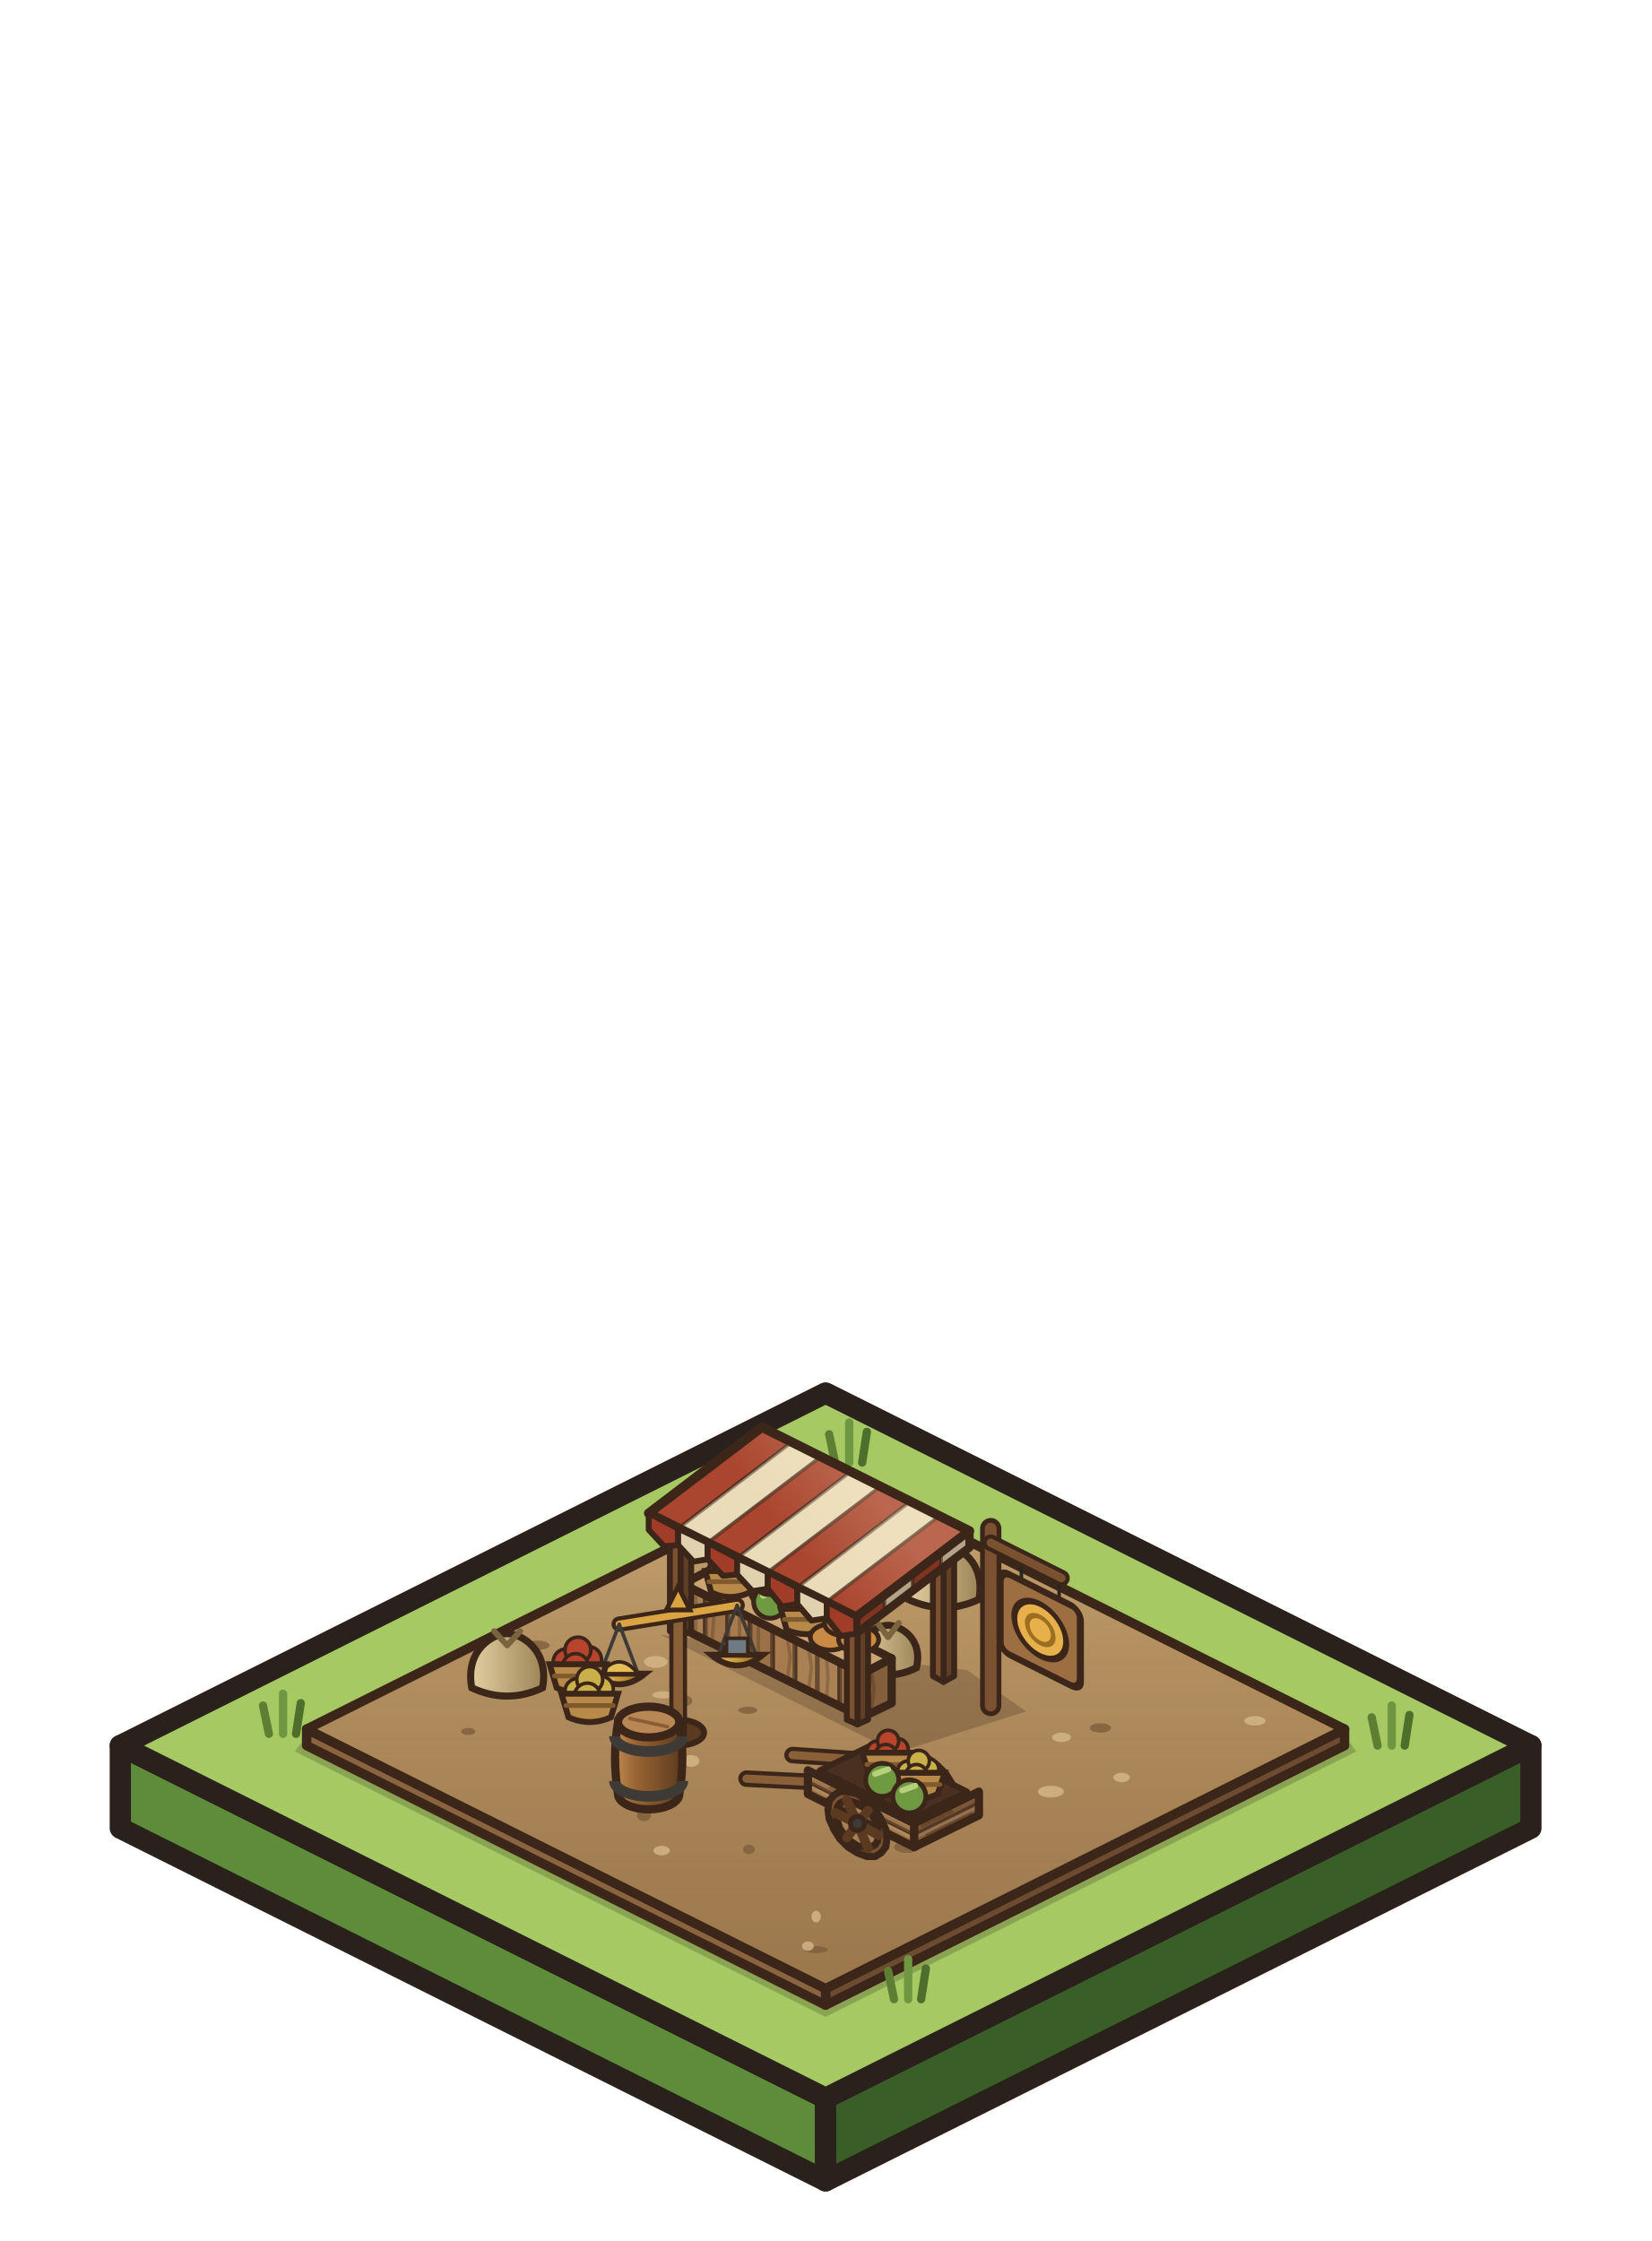
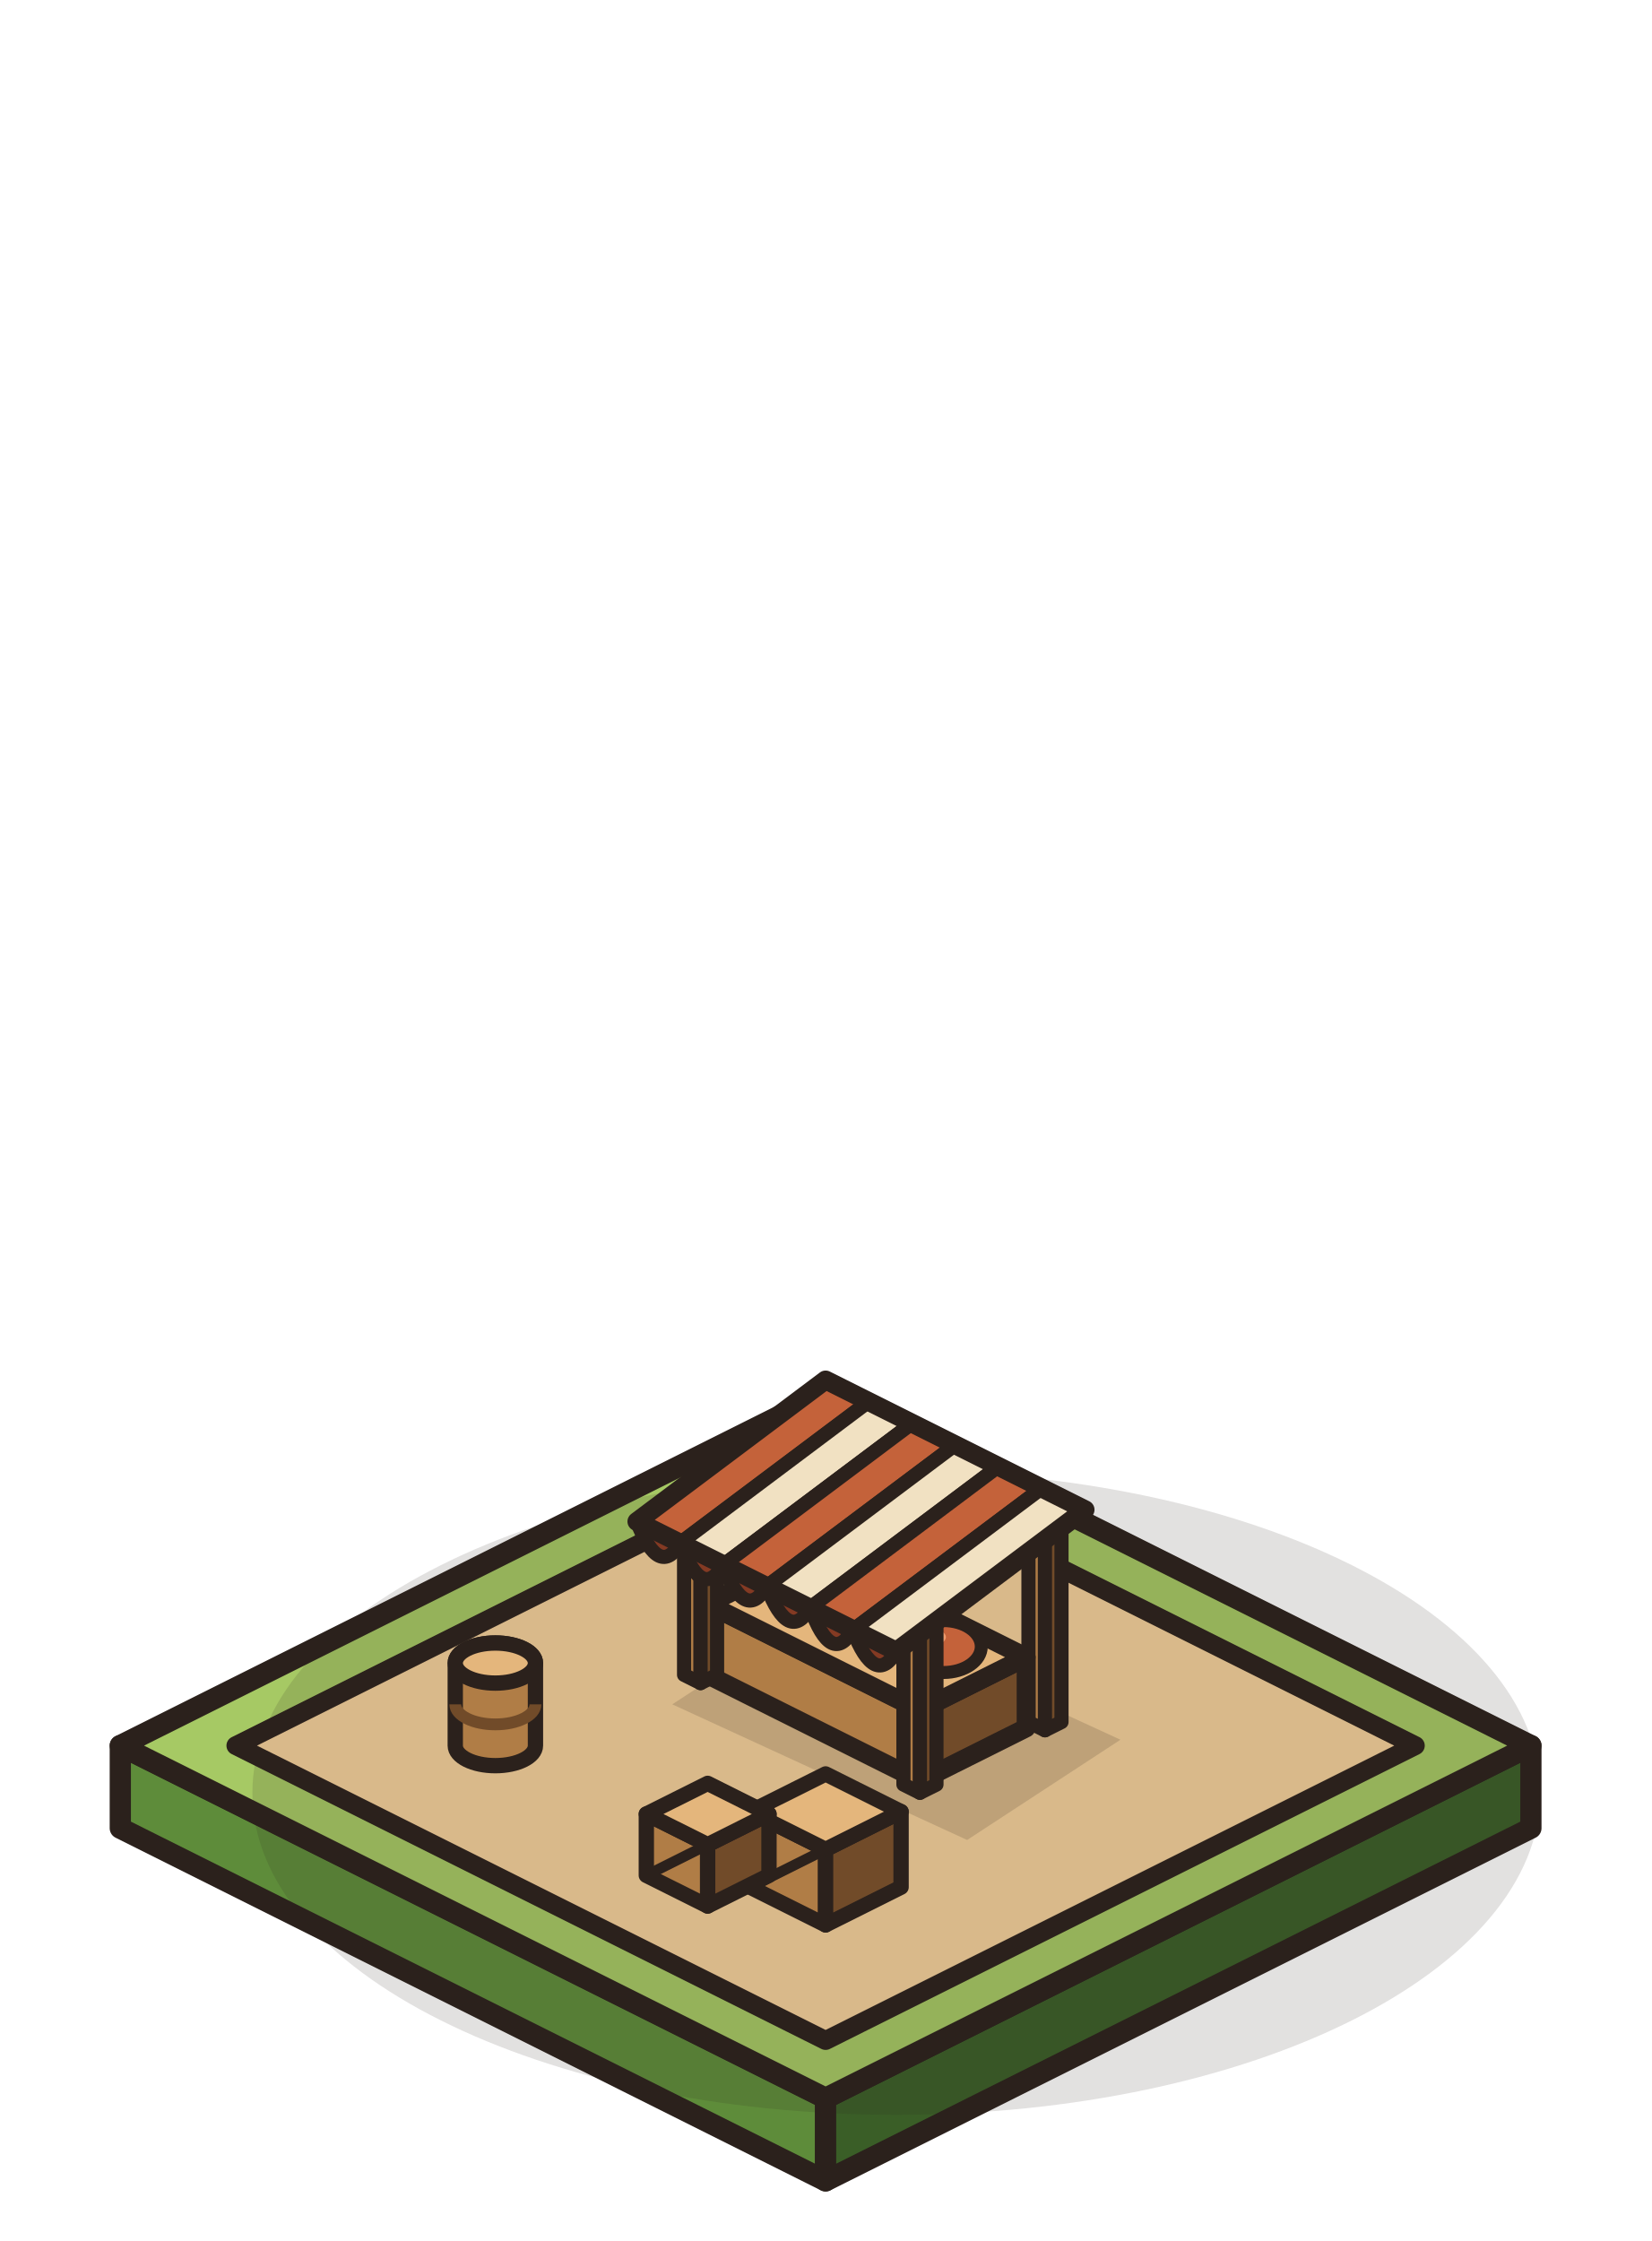
<svg xmlns="http://www.w3.org/2000/svg" viewBox="-70 -122 140 190" width="280" height="380">
  <path d="M-59.8 26L0 55.9L0 62.9L-59.8 33Z" fill="#5E8C3A" stroke="#2B211C" stroke-width="1.8" stroke-linejoin="round" />
  <path d="M59.8 26L0 55.9L0 62.9L59.8 33Z" fill="#3A5E27" stroke="#2B211C" stroke-width="1.8" stroke-linejoin="round" />
  <path d="M0 -3.9L59.8 26L0 55.9L-59.8 26Z" fill="#A6C964" stroke="#2B211C" stroke-width="1.8" stroke-linejoin="round" />
-   <defs>
-     <linearGradient id="mk1-0" gradientUnits="userSpaceOnUse" x1="0" y1="2.6" x2="0" y2="46.6">
-       <stop offset="0" stop-color="#C9A673" stop-opacity=".9" />
-       <stop offset="1" stop-color="#8E6A42" stop-opacity=".6" />
-     </linearGradient>
-     <linearGradient id="mk1-sk">
-       <stop offset="0" stop-color="#E3CFA2" />
-       <stop offset="1" stop-color="#9C8456" />
-     </linearGradient>
-     <linearGradient id="mk1-bl">
-       <stop offset="0" stop-color="#C08A4E" />
-       <stop offset=".3" stop-color="#9A6534" />
-       <stop offset="1" stop-color="#5C3A1E" />
-     </linearGradient>
-     <linearGradient id="mk1-1" gradientUnits="userSpaceOnUse" x1="3.4" y1="3.4" x2="-3.3" y2="8.5">
-       <stop offset="0" stop-color="#FFF1CF" stop-opacity=".2" />
-       <stop offset="1" stop-color="#FFF1CF" stop-opacity="0" />
-     </linearGradient>
-     <linearGradient id="mk1-br" x2="1" y2="0">
-       <stop offset="0" stop-color="#F3D27A" />
-       <stop offset=".5" stop-color="#C99A3A" />
-       <stop offset="1" stop-color="#8A6420" />
-     </linearGradient>
-   </defs>
-   <path d="M-45 26.5L0 49L45 26.5L44.5 25.8L-44.5 25.8Z" fill="#1E110A" opacity=".2" />
-   <path d="M0 48L44 26L44 24.6L0 46.6Z" fill="#6B4C30" />
-   <path d="M0 48L44 26L44 24.6L0 46.6Z" fill="none" stroke="#3B2619" stroke-width=".8" stroke-linejoin="round" />
-   <path d="M-44 26L0 48L0 46.6L-44 24.6Z" fill="#8A6440" />
-   <path d="M-44 26L0 48L0 46.6L-44 24.6Z" fill="none" stroke="#3B2619" stroke-width=".8" stroke-linejoin="round" />
-   <path d="M-44 24.6L0 46.6L44 24.6L0 2.6Z" fill="#B08B5C" />
-   <path d="M-44 24.6L0 46.6L44 24.6L0 2.6Z" fill="url(#mk1-0)" />
-   <ellipse cx="9.9" cy="13.8" rx=".5" ry=".3" fill="#7E5E3C" opacity=".8" />
-   <ellipse cx="13.7" cy="22.6" rx=".6" ry=".3" fill="#7E5E3C" opacity=".8" />
-   <ellipse cx="-.8" cy="43.3" rx="1" ry=".3" fill="#7E5E3C" opacity=".8" />
-   <ellipse cx="20" cy="25.3" rx=".8" ry=".4" fill="#D6B888" opacity=".8" />
-   <ellipse cx="-6.6" cy="23" rx=".8" ry=".3" fill="#7E5E3C" opacity=".8" />
-   <ellipse cx="14.8" cy="16.2" rx=".9" ry=".3" fill="#D6B888" opacity=".8" />
-   <ellipse cx="-13.8" cy="21.7" rx=".9" ry=".3" fill="#D6B888" opacity=".8" />
-   <ellipse cx="6.9" cy="34.6" rx="1.1" ry=".5" fill="#7E5E3C" opacity=".8" />
-   <ellipse cx="6" cy="17.6" rx="1.1" ry=".5" fill="#D6B888" opacity=".8" />
-   <ellipse cx="-14.4" cy="18.9" rx="1" ry=".5" fill="#D6B888" opacity=".8" />
-   <ellipse cx="-13.9" cy="34.9" rx=".7" ry=".4" fill="#D6B888" opacity=".8" />
-   <ellipse cx="-11.4" cy="27.3" rx=".7" ry=".5" fill="#D6B888" opacity=".8" />
-   <ellipse cx="23.3" cy="24.5" rx=".9" ry=".4" fill="#7E5E3C" opacity=".8" />
-   <ellipse cx="-24.5" cy="17.5" rx="1.1" ry=".4" fill="#7E5E3C" opacity=".8" />
-   <ellipse cx="-6.5" cy="34.8" rx=".5" ry=".4" fill="#7E5E3C" opacity=".8" />
-   <ellipse cx="-.8" cy="40.5" rx=".4" ry=".5" fill="#D6B888" opacity=".8" />
-   <ellipse cx="-12.1" cy="22.2" rx=".8" ry=".5" fill="#7E5E3C" opacity=".8" />
-   <ellipse cx="19.1" cy="29.9" rx="1.1" ry=".5" fill="#D6B888" opacity=".8" />
-   <ellipse cx="-30.3" cy="24.8" rx=".6" ry=".3" fill="#7E5E3C" opacity=".8" />
-   <ellipse cx="-1.5" cy="43" rx=".5" ry=".4" fill="#D6B888" opacity=".8" />
-   <ellipse cx="-13" cy="24.6" rx=".4" ry=".4" fill="#7E5E3C" opacity=".8" />
-   <ellipse cx="-15.4" cy="31.9" rx=".6" ry=".5" fill="#7E5E3C" opacity=".8" />
-   <ellipse cx="25.1" cy="28.7" rx=".7" ry=".4" fill="#D6B888" opacity=".8" />
-   <ellipse cx="36.4" cy="23.9" rx=".9" ry=".4" fill="#D6B888" opacity=".8" />
-   <ellipse cx="15" cy="16.1" rx=".5" ry=".3" fill="#7E5E3C" opacity=".8" />
-   <ellipse cx="14.5" cy="17.2" rx=".7" ry=".5" fill="#7E5E3C" opacity=".8" />
-   <g fill="none" stroke-linejoin="round">
-     <path d="M-44 24.6L0 46.6L44 24.6L0 2.6Z" stroke="#3B2619" stroke-width=".8" />
-     <path d="M-47.2 25L-47.7 22.6" stroke="#5E7F33" stroke-width=".7" stroke-linecap="round" />
-     <path d="M-46 25L-46 21.6" stroke="#6F9640" stroke-width=".7" stroke-linecap="round" />
-     <path d="M-44.9 25L-44.5 22.4" stroke="#4E6E2B" stroke-width=".7" stroke-linecap="round" />
-     <path d="M.8 2L.3 -.4" stroke="#5E7F33" stroke-width=".7" stroke-linecap="round" />
-     <path d="M2 2L2 -1.4" stroke="#6F9640" stroke-width=".7" stroke-linecap="round" />
-     <path d="M3.1 2L3.5 -.6" stroke="#4E6E2B" stroke-width=".7" stroke-linecap="round" />
-   </g>
-   <g stroke="#3B2619" stroke-width=".4" stroke-opacity=".6" stroke-linejoin="round">
-     <path d="M1 11.9L2.8 11L2.8 7.4L1 8.3Z" fill="#875F37" />
-     <path d="M2.8 11L4.6 10.1L4.6 6.5L2.8 7.4Z" fill="#8C6239" />
-   </g>
-   <g fill="none" stroke-width=".3" stroke-linecap="round">
-     <path d="M2 11.1L2.1 9.4L2 8.2" stroke="#714F2E" />
-     <path d="M3.9 10.1L3.8 8.5L3.9 7.2" stroke="#75512F" />
-   </g>
-   <g stroke="#3B2619" stroke-linejoin="round">
-     <path d="M1.3 11.4L2 11.1L4.5 6.9L3.8 7.3Z" fill="#5A3921" stroke-width=".5" />
-     <path d="M1 11.9L4.6 10.1L4.6 6.5L1 8.3Z" fill="none" stroke-width=".7" />
-     <path d="M-2.6 10.1L-.8 11L-.8 7.4L-2.6 6.5Z" fill="#AB7A47" stroke-width=".4" stroke-opacity=".6" />
-     <path d="M-.8 11L1 11.9L1 8.3L-.8 7.4Z" fill="#B8844D" stroke-width=".4" stroke-opacity=".6" />
-   </g>
-   <g fill="none" stroke-width=".3" stroke-linecap="round">
-     <path d="M-1.7 10.2L-1.7 8.6L-1.7 7.3" stroke="#8D643A" />
-     <path d="M-.1 11L0 9.4L-.1 8.1" stroke="#976B3F" />
-   </g>
-   <g stroke="#3B2619" stroke-linejoin="round">
-     <path d="M-2.3 9.9L-1.6 10.2L.9 8.6L.2 8.3Z" fill="#754F31" stroke-width=".5" />
-     <path d="M-2.6 10.1L1 11.9L1 8.3L-2.6 6.5Z" fill="none" stroke-width=".7" />
-   </g>
-   <path d="M-2.6 6.5L1 8.3L4.6 6.5L1 4.7Z" fill="#CFA570" />
-   <g stroke="#3B2619" stroke-linejoin="round">
-     <path d="M-2.6 6.5L1 8.3L4.6 6.5L1 4.7Z" fill="none" stroke-width=".7" />
-     <path d="M4.8 13.2L6.4 12.4L6.4 9.2L4.8 10Z" fill="#91663B" stroke-width=".4" stroke-opacity=".6" />
-     <path d="M6.4 12.4L8 11.6L8 8.4L6.4 9.2Z" fill="#875F37" stroke-width=".4" stroke-opacity=".6" />
-   </g>
-   <g fill="none" stroke-width=".3" stroke-linecap="round">
-     <path d="M5.7 12.4L5.8 10.9L5.7 9.8" stroke="#795431" />
-     <path d="M7.3 11.7L7.4 10.1L7.3 9.1" stroke="#714F2E" />
-   </g>
-   <g stroke="#3B2619" stroke-linejoin="round">
-     <path d="M5.1 12.8L5.8 12.4L8 8.7L7.3 9.1Z" fill="#5A3921" stroke-width=".5" />
-     <path d="M4.8 13.2L8 11.6L8 8.4L4.8 10Z" fill="none" stroke-width=".7" />
-     <path d="M1.6 11.6L3.2 12.4L3.2 9.2L1.6 8.4Z" fill="#B27F4A" stroke-width=".4" stroke-opacity=".6" />
-     <path d="M3.2 12.4L4.8 13.2L4.8 10L3.2 9.2Z" fill="#BB8954" stroke-width=".4" stroke-opacity=".6" />
-   </g>
-   <g fill="none" stroke-width=".3" stroke-linecap="round">
-     <path d="M2.2 11.6L2.2 10.1L2.2 9" stroke="#93673C" />
-     <path d="M4.1 12.5L4.2 11.2L4.1 10" stroke="#9A6F44" />
-   </g>
-   <g stroke="#3B2619" stroke-linejoin="round">
-     <path d="M1.9 11.4L2.6 11.8L4.8 10.3L4.1 10Z" fill="#754F31" stroke-width=".5" />
-     <path d="M1.6 11.6L4.8 13.2L4.8 10L1.6 8.4Z" fill="none" stroke-width=".7" />
-   </g>
-   <path d="M1.6 8.4L4.8 10L8 8.4L4.8 6.8Z" fill="#CFA570" />
-   <path d="M1.6 8.4L4.8 10L8 8.4L4.8 6.8Z" fill="none" stroke="#3B2619" stroke-width=".7" stroke-linejoin="round" />
-   <path d="M7 13.6C6.4 10.4 8.8 9 10 9C11.2 9 13.6 10.4 13 13.6Q10 15 7 13.6Z" fill="url(#mk1-sk)" stroke="#3B2619" stroke-width=".6" />
-   <path d="M8.9 8.8L10 10L11.1 8.8" fill="none" stroke="#7A6440" stroke-width=".5" stroke-linecap="round" stroke-linejoin="round" />
-   <path d="M-14 16.6L6 26.6L17 23.1L12 19.6Z" fill="#1E110A" opacity=".2" />
-   <path d="M-5 13.1L-4.1 12.6L-4.1 -.2L-5 .3Z" fill="#603F27" />
-   <path d="M-5 13.1L-4.1 12.6L-4.1 -.2L-5 .3Z" fill="none" stroke="#3B2619" stroke-width=".5" stroke-linejoin="round" />
-   <path d="M-5.9 12.6L-5 13.1L-5 .3L-5.9 -.2Z" fill="#7A5232" />
-   <g stroke="#3B2619" stroke-width=".5" stroke-linejoin="round">
-     <path d="M-5.9 12.6L-5 13.1L-5 .3L-5.9 -.2Z" fill="none" />
-     <path d="M-5.9 -.2L-5 .3L-4.1 -.2L-5 -.7Z" fill="#957253" />
-   </g>
-   <path d="M10 20.6L10.9 20.1L10.9 7.3L10 7.8Z" fill="#603F27" />
-   <path d="M10 20.6L10.9 20.1L10.9 7.3L10 7.8Z" fill="none" stroke="#3B2619" stroke-width=".5" stroke-linejoin="round" />
-   <path d="M9.1 20.1L10 20.6L10 7.8L9.1 7.3Z" fill="#7A5232" />
-   <g stroke="#3B2619" stroke-width=".5" stroke-linejoin="round">
-     <path d="M9.1 20.1L10 20.6L10 7.8L9.1 7.3Z" fill="none" />
-     <path d="M9.1 7.3L10 7.8L10.9 7.3L10 6.8Z" fill="#957253" />
-   </g>
-   <path d="M-6.3 8.7Q-6.8 11.6 -6.3 14.5A2.5 1.2 0 0 0 -1.3 14.5Q-.8 11.6 -1.3 8.7Z" fill="url(#mk1-bl)" stroke="#3B2619" stroke-width=".7" />
-   <g fill="none" stroke="#3E3A36" stroke-width=".9">
-     <path d="M-6.5 13.5A2.7 1.2 0 0 0 -1.1 13.5" />
-     <path d="M-6.5 9.9A2.7 1.2 0 0 0 -1.1 9.9" />
-   </g>
-   <ellipse cx="-3.8" cy="8.7" rx="2.5" ry="1.2" fill="#B98754" stroke="#3B2619" stroke-width=".7" />
-   <path d="M-5.3 8.4L-2.3 9.1" fill="none" stroke="#8A5E34" stroke-width=".3" stroke-linecap="round" stroke-linejoin="round" />
-   <path d="M2.9 19.4C2.3 16.9 4.3 15.8 5.3 15.8C6.3 15.8 8.3 16.9 7.7 19.4Q5.3 20.6 2.9 19.4Z" fill="url(#mk1-sk)" stroke="#3B2619" stroke-width=".6" />
-   <path d="M4.4 15.6L5.3 16.8L6.2 15.6" fill="none" stroke="#7A6440" stroke-width=".5" stroke-linecap="round" stroke-linejoin="round" />
-   <path d="M3.1 23.6L5.6 22.4L5.6 18.6L3.1 19.9Z" fill="#835F3B" stroke="#3B2619" stroke-width=".4" stroke-opacity=".6" stroke-linejoin="round" />
-   <path d="M3.9 22.9L4.1 21.1L3.9 19.8" fill="none" stroke="#6E4F31" stroke-width=".3" stroke-linecap="round" />
-   <g stroke="#3B2619" stroke-linejoin="round">
-     <path d="M3.1 23.6L5.6 22.4L5.6 18.6L3.1 19.9Z" fill="none" stroke-width=".7" />
-     <path d="M-12.1 16.1L-10.2 17L-10.2 13.2L-12.1 12.3ZM-2.6 20.8L-.7 21.8L-.7 17.9L-2.6 17ZM-.7 21.8L1.2 22.7L1.2 18.9L-.7 17.9Z" fill="#AA8154" stroke-width=".4" stroke-opacity=".6" />
-     <path d="M-10.2 17L-8.3 17.9L-8.3 14.2L-10.2 13.2ZM1.2 22.7L3.1 23.6L3.1 19.9L1.2 18.9Z" fill="#A0764A" stroke-width=".4" stroke-opacity=".6" />
-     <path d="M-8.3 17.9L-6.4 18.9L-6.4 15.1L-8.3 14.2ZM-4.5 19.9L-2.6 20.8L-2.6 17L-4.5 16.1Z" fill="#A67B4D" stroke-width=".4" stroke-opacity=".6" />
-     <path d="M-6.4 18.9L-4.5 19.9L-4.5 16.1L-6.4 15.1Z" fill="#9B7247" stroke-width=".4" stroke-opacity=".6" />
-   </g>
-   <g fill="none" stroke-width=".3" stroke-linecap="round">
-     <path d="M-11 16.2L-11 14.5L-11 13.2M-1.4 21L-1.2 19.4L-1.4 18M.1 21.8L.2 20.1L.1 18.8" stroke="#8D6944" />
-     <path d="M-9.6 16.9L-9.5 15.3L-9.6 13.9M1.8 22.6L1.9 21L1.8 19.6" stroke="#85603C" />
-     <path d="M-7.3 18.1L-7.3 16.4L-7.3 15.1M-3.2 20.1L-3 18.5L-3.2 17.1" stroke="#89643F" />
-     <path d="M-5.7 18.9L-5.7 17.1L-5.7 15.8" stroke="#815D3A" />
-   </g>
-   <path d="M-12.1 16.1L3.1 23.6L3.1 19.9L-12.1 12.3Z" fill="none" stroke="#3B2619" stroke-width=".7" stroke-linejoin="round" />
-   <path d="M-12.1 12.3L3.1 19.9L5.6 18.6L-9.6 11Z" fill="#CBA575" />
-   <path d="M-12.1 12.3L3.1 19.9L5.6 18.6L-9.6 11Z" fill="none" stroke="#3B2619" stroke-width=".7" stroke-linejoin="round" />
-   <g fill="#B8442C" stroke="#3B2619" stroke-width=".3">
-     <circle cx="-9" cy="11" r=".9" />
-     <circle cx="-7.2" cy="10.9" r=".9" />
-     <circle cx="-8.1" cy="10.1" r=".9" />
-     <circle cx="-8.2" cy="11.4" r=".9" />
-   </g>
-   <path d="M-10.2 11.2L-5.9 11.2L-6.4 13Q-8.1 13.8 -9.7 13Z" fill="#B88A4A" stroke="#3B2619" stroke-width=".5" />
-   <path d="M-9.9 12.1L-6.2 12.1" fill="none" stroke="#7E5A2C" stroke-width=".4" stroke-linecap="round" stroke-linejoin="round" />
-   <circle cx="-5" cy="12.8" r="1.4" fill="#6F9A42" stroke="#3B2619" stroke-width=".4" />
-   <path d="M-5.7 12.3L-4.5 11.9" fill="none" stroke="#B5D27A" stroke-width=".5" stroke-linecap="round" stroke-linejoin="round" />
-   <circle cx="-4.7" cy="13.8" r="1.4" fill="#6F9A42" stroke="#3B2619" stroke-width=".4" />
-   <path d="M-5.3 13.3L-4.2 12.9" fill="none" stroke="#B5D27A" stroke-width=".5" stroke-linecap="round" stroke-linejoin="round" />
-   <circle cx="-4.8" cy="11.9" r="1.3" fill="#6F9A42" stroke="#3B2619" stroke-width=".4" />
-   <path d="M-5.4 11.4L-4.4 11.1" fill="none" stroke="#B5D27A" stroke-width=".5" stroke-linecap="round" stroke-linejoin="round" />
-   <g fill="#C9B048" stroke="#3B2619" stroke-width=".3">
-     <circle cx="-2.5" cy="14.3" r=".9" />
-     <circle cx="-.8" cy="14.1" r=".9" />
-     <circle cx="-1.6" cy="13.3" r=".9" />
-     <circle cx="-1.8" cy="14.6" r=".9" />
-   </g>
-   <path d="M-3.8 14.4L.5 14.4L0 16.2Q-1.6 16.9 -3.3 16.2Z" fill="#B88A4A" stroke="#3B2619" stroke-width=".5" />
-   <path d="M-3.5 15.3L.2 15.3" fill="none" stroke="#7E5A2C" stroke-width=".4" stroke-linecap="round" stroke-linejoin="round" />
-   <g fill="#C98A44" stroke="#3B2619" stroke-width=".4">
-     <ellipse cx=".4" cy="16.8" rx="1.7" ry="1.1" />
-     <ellipse cx="2.8" cy="17" rx="1.7" ry="1.1" />
-     <ellipse cx="1.6" cy="15.6" rx="1.7" ry="1.1" />
-   </g>
-   <path d="M-12.3 16.7L-11.4 16.3L-11.4 6.3L-12.3 6.7Z" fill="#603F27" />
-   <path d="M-12.3 16.7L-11.4 16.3L-11.4 6.3L-12.3 6.7Z" fill="none" stroke="#3B2619" stroke-width=".5" stroke-linejoin="round" />
-   <path d="M-13.2 16.3L-12.3 16.7L-12.3 6.7L-13.2 6.3Z" fill="#7A5232" />
-   <g stroke="#3B2619" stroke-width=".5" stroke-linejoin="round">
-     <path d="M-13.2 16.3L-12.3 16.7L-12.3 6.7L-13.2 6.3Z" fill="none" />
-     <path d="M-13.2 6.3L-12.3 6.7L-11.4 6.3L-12.3 5.8Z" fill="#957253" />
-   </g>
-   <path d="M2.7 24.2L3.6 23.8L3.6 13.8L2.7 14.2Z" fill="#603F27" />
-   <path d="M2.7 24.2L3.6 23.8L3.6 13.8L2.7 14.2Z" fill="none" stroke="#3B2619" stroke-width=".5" stroke-linejoin="round" />
-   <path d="M1.8 23.8L2.7 24.2L2.7 14.2L1.8 13.8Z" fill="#7A5232" />
-   <g stroke="#3B2619" stroke-linejoin="round">
-     <path d="M1.8 23.8L2.7 24.2L2.7 14.2L1.8 13.8Z" fill="none" stroke-width=".5" />
-     <path d="M1.8 13.8L2.7 14.2L3.6 13.8L2.7 13.3Z" fill="#957253" stroke-width=".5" />
-     <path d="M-15 6.3L-12.5 7.6L-2.9 .3L-5.4 -1Z" fill="#AA452F" stroke-width=".3" stroke-opacity=".5" />
-     <path d="M-12.5 7.6L-10 8.8L-.4 1.5L-2.9 .3Z" fill="#EBDCB9" stroke-width=".3" stroke-opacity=".5" />
-     <path d="M-10 8.8L-7.5 10.1L2.1 2.8L-.4 1.5Z" fill="#AA452F" stroke-width=".3" stroke-opacity=".5" />
-     <path d="M-7.5 10.1L-4.9 11.3L4.7 4L2.1 2.8Z" fill="#EBDCB9" stroke-width=".3" stroke-opacity=".5" />
-     <path d="M-4.9 11.3L-2.4 12.6L7.2 5.3L4.7 4Z" fill="#AA452F" stroke-width=".3" stroke-opacity=".5" />
-     <path d="M-2.4 12.6L.1 13.8L9.7 6.5L7.2 5.3Z" fill="#EBDCB9" stroke-width=".3" stroke-opacity=".5" />
-     <path d="M.1 13.8L2.6 15.1L12.2 7.8L9.7 6.5Z" fill="#AA452F" stroke-width=".3" stroke-opacity=".5" />
-   </g>
-   <path d="M-15 6.3L2.6 15.1L12.2 7.8L-5.4 -1Z" fill="url(#mk1-1)" />
-   <g stroke="#3B2619" stroke-linejoin="round">
-     <path d="M-15 6.3L2.6 15.1L12.2 7.8L-5.4 -1Z" fill="none" stroke-width=".8" />
-     <path d="M2.6 16.5L5 14.7L5 13.3L2.6 15.1Z" fill="#823220" stroke-width=".3" stroke-opacity=".6" />
-     <path d="M5 14.7L7.4 12.8L7.4 11.4L5 13.3Z" fill="#B3A388" stroke-width=".3" stroke-opacity=".6" />
-     <path d="M7.4 12.8L9.8 11L9.8 9.6L7.4 11.4Z" fill="#823220" stroke-width=".3" stroke-opacity=".6" />
-     <path d="M9.8 11L12.2 9.2L12.2 7.8L9.8 9.6Z" fill="#B3A388" stroke-width=".3" stroke-opacity=".6" />
-     <path d="M2.6 16.5L12.2 9.2L12.2 7.8L2.6 15.1Z" fill="none" stroke-width=".7" />
-     <path d="M-15 6.3L-12.5 7.6L-12.5 9L-13.7 9.1L-15 7.7Z" fill="#A03C27" stroke-width=".5" />
-     <path d="M-12.5 7.6L-10 8.8L-10 10.2L-11.2 10.4L-12.5 9Z" fill="#E0D1AF" stroke-width=".5" />
-     <path d="M-10 8.8L-7.5 10.1L-7.5 11.5L-8.7 11.6L-10 10.2Z" fill="#A03C27" stroke-width=".5" />
-     <path d="M-7.5 10.1L-4.9 11.3L-4.9 12.7L-6.2 12.9L-7.5 11.5Z" fill="#E0D1AF" stroke-width=".5" />
-     <path d="M-4.9 11.3L-2.4 12.6L-2.4 14L-3.7 14.2L-4.9 12.7Z" fill="#A03C27" stroke-width=".5" />
-     <path d="M-2.4 12.6L.1 13.8L.1 15.2L-1.2 15.4L-2.4 14Z" fill="#E0D1AF" stroke-width=".5" />
-     <path d="M.1 13.8L2.6 15.1L2.6 16.5L1.3 16.7L.1 15.2Z" fill="#A03C27" stroke-width=".5" />
-     <path d="M14 22.6L14 7.6" fill="none" stroke-width="1.8" stroke-linecap="round" />
-   </g>
-   <g fill="none" stroke-linecap="round" stroke-linejoin="round">
-     <path d="M14 22.6L14 7.6" stroke="#7A5232" stroke-width="1" />
-     <path d="M14 8.8L20 11.8" stroke="#3B2619" stroke-width="1.4" />
-     <path d="M14 8.8L20 11.8" stroke="#7A5232" stroke-width=".7" />
-     <path d="M16.6 10.9L16.6 12.8" stroke="#2A2522" stroke-width=".3" />
-     <path d="M19.8 12.5L19.8 14.4" stroke="#2A2522" stroke-width=".3" />
-   </g>
-   <g transform="translate(18.2 16.2) skewY(26.6)">
-     <rect x="-3.4" y="-3.4" width="6.8" height="6.8" rx=".8" fill="#9C6E42" stroke="#3B2619" stroke-width=".6" />
-     <circle r="2.2" fill="#E8B04A" stroke="#3B2619" stroke-width=".5" />
-     <circle r="1.1" fill="none" stroke="#9C6E20" stroke-width=".4" />
-   </g>
-   <ellipse cx="-12.5" cy="24.9" rx="2.2" ry="1.1" fill="#5B3A22" stroke="#3B2619" stroke-width=".5" />
-   <g fill="none" stroke-linecap="round" stroke-linejoin="round">
-     <path d="M-12.5 24.9L-12.5 14.8" stroke="#3B2619" stroke-width="1.5" />
-     <path d="M-12.5 24.9L-12.5 14.8" stroke="#8A6038" stroke-width=".8" />
-     <path d="M-17.5 15.7L-7.5 14.1" stroke="#3B2619" stroke-width="1.3" />
-     <path d="M-17.5 15.7L-7.5 14.1" stroke="#D9A441" stroke-width=".6" />
-   </g>
-   <path d="M-13.5 14.5L-12.5 12.5L-11.5 14.5Z" fill="#D9A441" stroke="#3B2619" stroke-width=".4" />
-   <path d="M-17.5 15.7L-19.1 19.9L-15.9 19.9L-17.5 15.7" fill="none" stroke="#3E3A36" stroke-width=".3" stroke-linecap="round" stroke-linejoin="round" />
-   <path d="M-19.7 19.9Q-17.5 21.7 -15.3 19.9Z" fill="url(#mk1-br)" stroke="#3B2619" stroke-width=".5" />
-   <path d="M-7.5 14.1L-9.1 18.3L-5.9 18.3L-7.5 14.1" fill="none" stroke="#3E3A36" stroke-width=".3" stroke-linecap="round" stroke-linejoin="round" />
-   <path d="M-9.7 18.3Q-7.5 20.1 -5.3 18.3Z" fill="url(#mk1-br)" stroke="#3B2619" stroke-width=".5" />
-   <g stroke="#3B2619" stroke-width=".3">
-     <path d="M-19.1 19.9Q-17.5 17.9 -15.9 19.9Z" fill="#E6BC55" />
-     <rect x="-8.4" y="16.9" width="1.8" height="1.4" fill="#6E7A84" />
-   </g>
-   <path d="M11.2 30.9L11.1 30.1L10.7 29.2L10.2 28.4L9.5 27.7L8.7 27.1L7.9 26.9L7.2 26.9L6.7 27.2L6.3 27.7L6.2 28.4L6.3 29.2L6.7 30.1L7.2 30.9L7.9 31.6L8.7 32.1L9.5 32.4L10.2 32.4L10.7 32.1L11.1 31.6ZM10.4 31.1L10.2 31.4L9.8 31.6L9.3 31.6L8.7 31.4L8.1 31.1L7.6 30.6L7.2 30L7 29.4L6.9 28.8L7 28.2L7.2 27.9L7.6 27.7L8.1 27.7L8.7 27.9L9.3 28.2L9.8 28.7L10.2 29.3L10.4 29.9L10.5 30.6Z" fill="#7A5232" stroke="#3B2619" stroke-width=".6" fill-rule="evenodd" />
-   <g fill="none" stroke="#5B3A22" stroke-width=".8" stroke-linecap="round" stroke-linejoin="round">
-     <path d="M8.7 29.6L10.6 30.6" />
-     <path d="M8.7 29.6L9.6 28.5" />
-     <path d="M8.7 29.6L7.8 27.6" />
-     <path d="M8.7 29.6L6.8 28.7" />
-     <path d="M8.7 29.6L7.8 30.8" />
-     <path d="M8.7 29.6L9.6 31.7" />
-   </g>
-   <circle cx="8.7" cy="29.6" r=".6" fill="#3E3A36" stroke="#3B2619" stroke-width=".4" />
-   <g fill="none" stroke-linecap="round" stroke-linejoin="round">
-     <path d="M3.2 27.2L-2.8 26.8" stroke="#3B2619" stroke-width="1.4" />
-     <path d="M3.2 27.2L-2.8 26.8" stroke="#8A6038" stroke-width=".7" />
-     <path d="M-.7 29.1L-6.7 28.8" stroke="#3B2619" stroke-width="1.4" />
-     <path d="M-.7 29.1L-6.7 28.8" stroke="#8A6038" stroke-width=".7" />
-   </g>
-   <path d="M7.5 34.6L13 31.9L13 30.9L7.5 33.6ZM7.5 33.6L13 30.9L13 29.9L7.5 32.6Z" fill="#7D5634" stroke="#3B2619" stroke-width=".4" stroke-opacity=".6" stroke-linejoin="round" />
-   <g fill="none" stroke-width=".3" stroke-linecap="round">
-     <path d="M7.6 33.8L12.9 31.2M7.6 32.8L12.9 30.2" stroke="#947251" />
-     <path d="M8.6 33.6L12.3 31.8M8.2 32.8L10.7 31.6" stroke="#69472B" />
-   </g>
-   <g stroke="#3B2619" stroke-linejoin="round">
-     <path d="M7.5 34.6L13 31.9L13 29.9L7.5 32.6Z" fill="none" stroke-width=".7" />
-     <path d="M-1.5 30.1L7.5 34.6L7.5 33.6L-1.5 29.1Z" fill="#9D6F43" stroke-width=".4" stroke-opacity=".6" />
-     <path d="M-1.5 29.1L7.5 33.6L7.5 32.6L-1.5 28.1Z" fill="#A1754A" stroke-width=".4" stroke-opacity=".6" />
-   </g>
-   <g fill="none" stroke-width=".3" stroke-linecap="round">
-     <path d="M-1.3 29.5L7.3 33.8" stroke="#AF875D" />
-     <path d="M.1 30.5L5 32.9" stroke="#825B37" />
-     <path d="M-1.3 28.5L7.3 32.8" stroke="#B28C63" />
-     <path d="M.4 29.6L4.1 31.5" stroke="#86603C" />
-   </g>
-   <g stroke="#3B2619" stroke-linejoin="round">
-     <path d="M-1.5 30.1L7.5 34.6L7.5 32.6L-1.5 28.1Z" fill="none" stroke-width=".7" />
-     <path d="M-.5 28.1L7.5 32.1L12 29.9L4 25.9Z" fill="#4A3020" stroke-width=".5" />
-   </g>
-   <g fill="#B8442C" stroke="#3B2619" stroke-width=".3">
-     <circle cx="4.4" cy="26.5" r=".9" />
-     <circle cx="6.1" cy="26.3" r=".9" />
-     <circle cx="5.3" cy="25.6" r=".9" />
-     <circle cx="5.1" cy="26.8" r=".9" />
-   </g>
-   <path d="M3.1 26.6L7.5 26.6L6.9 28.4Q5.3 29.2 3.7 28.4Z" fill="#B88A4A" stroke="#3B2619" stroke-width=".5" />
-   <path d="M3.5 27.6L7.1 27.6" fill="none" stroke="#7E5A2C" stroke-width=".4" stroke-linecap="round" stroke-linejoin="round" />
-   <g fill="#C9B048" stroke="#3B2619" stroke-width=".3">
-     <circle cx="7" cy="28.2" r=".9" />
-     <circle cx="8.7" cy="28" r=".9" />
-     <circle cx="7.9" cy="27.3" r=".9" />
-     <circle cx="7.7" cy="28.5" r=".9" />
-   </g>
-   <path d="M5.7 28.3L10.1 28.3L9.5 30.1Q7.9 30.9 6.3 30.1Z" fill="#B88A4A" stroke="#3B2619" stroke-width=".5" />
-   <path d="M6.1 29.3L9.7 29.3" fill="none" stroke="#7E5A2C" stroke-width=".4" stroke-linecap="round" stroke-linejoin="round" />
-   <circle cx="4.8" cy="28.9" r="1.4" fill="#6F9A42" stroke="#3B2619" stroke-width=".4" />
-   <path d="M4.2 28.4L5.3 28" fill="none" stroke="#B5D27A" stroke-width=".5" stroke-linecap="round" stroke-linejoin="round" />
-   <circle cx="7.1" cy="30.3" r="1.4" fill="#6F9A42" stroke="#3B2619" stroke-width=".4" />
-   <path d="M6.5 29.8L7.6 29.4" fill="none" stroke="#B5D27A" stroke-width=".5" stroke-linecap="round" stroke-linejoin="round" />
-   <path d="M5.2 33.9L5.1 33.1L4.7 32.2L4.2 31.4L3.5 30.7L2.7 30.1L1.9 29.9L1.2 29.9L.7 30.2L.3 30.7L.2 31.4L.3 32.2L.7 33.1L1.2 33.9L1.9 34.6L2.7 35.1L3.5 35.4L4.2 35.4L4.7 35.1L5.1 34.6ZM4.4 34.1L4.2 34.4L3.8 34.6L3.3 34.6L2.7 34.5L2.1 34.1L1.6 33.6L1.2 33L1 32.4L.9 31.8L1 31.2L1.2 30.9L1.6 30.7L2.1 30.7L2.7 30.9L3.3 31.2L3.8 31.7L4.2 32.3L4.4 33L4.5 33.5Z" fill="#7A5232" stroke="#3B2619" stroke-width=".6" fill-rule="evenodd" />
-   <g fill="none" stroke="#5B3A22" stroke-width=".8" stroke-linecap="round" stroke-linejoin="round">
-     <path d="M2.7 32.6L4.5 33.6" />
-     <path d="M2.7 32.6L3.6 31.5" />
-     <path d="M2.7 32.6L1.8 30.6" />
-     <path d="M2.7 32.6L.8 31.7" />
-     <path d="M2.7 32.6L1.8 33.8" />
-     <path d="M2.7 32.6L3.6 34.7" />
-   </g>
-   <circle cx="2.7" cy="32.6" r=".6" fill="#3E3A36" stroke="#3B2619" stroke-width=".4" />
-   <g fill="#B8442C" stroke="#3B2619" stroke-width=".3">
-     <circle cx="-22" cy="18.9" r="1.1" />
-     <circle cx="-20.1" cy="18.7" r="1.1" />
-     <circle cx="-21" cy="17.9" r="1.1" />
-     <circle cx="-21.2" cy="19.3" r="1.1" />
-   </g>
-   <path d="M-23.4 19.1L-18.6 19.1L-19.2 21.1Q-21 21.9 -22.8 21.1Z" fill="#B88A4A" stroke="#3B2619" stroke-width=".5" />
-   <path d="M-23 20.1L-19 20.1" fill="none" stroke="#7E5A2C" stroke-width=".4" stroke-linecap="round" stroke-linejoin="round" />
-   <g fill="#C9B048" stroke="#3B2619" stroke-width=".3">
-     <circle cx="-21" cy="21.4" r="1.1" />
-     <circle cx="-19.1" cy="21.2" r="1.1" />
-     <circle cx="-20" cy="20.4" r="1.1" />
-     <circle cx="-20.2" cy="21.8" r="1.1" />
-   </g>
-   <path d="M-22.4 21.6L-17.6 21.6L-18.2 23.6Q-20 24.4 -21.8 23.6Z" fill="#B88A4A" stroke="#3B2619" stroke-width=".5" />
-   <path d="M-22 22.6L-18 22.6" fill="none" stroke="#7E5A2C" stroke-width=".4" stroke-linecap="round" stroke-linejoin="round" />
-   <path d="M-30 21.1C-30.6 17.9 -28.2 16.5 -27 16.5C-25.8 16.5 -23.4 17.9 -24 21.1Q-27 22.5 -30 21.1Z" fill="url(#mk1-sk)" stroke="#3B2619" stroke-width=".6" />
-   <path d="M-28.1 16.3L-27 17.5L-25.9 16.3" fill="none" stroke="#7A6440" stroke-width=".5" stroke-linecap="round" stroke-linejoin="round" />
-   <path d="M-17.6 24Q-18.1 27 -17.6 30.1A2.6 1.3 0 0 0 -12.4 30.1Q-11.9 27 -12.4 24Z" fill="url(#mk1-bl)" stroke="#3B2619" stroke-width=".7" />
-   <g fill="none" stroke="#3E3A36" stroke-width=".9">
-     <path d="M-17.9 29A2.9 1.3 0 0 0 -12.1 29" />
-     <path d="M-17.9 25.2A2.9 1.3 0 0 0 -12.1 25.2" />
-   </g>
-   <ellipse cx="-15" cy="24" rx="2.6" ry="1.3" fill="#B98754" stroke="#3B2619" stroke-width=".7" />
-   <g fill="none" stroke-linecap="round" stroke-linejoin="round">
-     <path d="M-16.6 23.7L-13.4 24.4" stroke="#8A5E34" stroke-width=".3" />
-     <path d="M46.8 26L46.3 23.6" stroke="#5E7F33" stroke-width=".7" />
-     <path d="M48 26L48 22.6" stroke="#6F9640" stroke-width=".7" />
-     <path d="M49.1 26L49.5 23.4" stroke="#4E6E2B" stroke-width=".7" />
-     <path d="M5.8 47.5L5.3 45.1" stroke="#5E7F33" stroke-width=".7" />
-     <path d="M7 47.5L7 44.1" stroke="#6F9640" stroke-width=".7" />
-     <path d="M8.1 47.5L8.5 44.9" stroke="#4E6E2B" stroke-width=".7" />
-   </g>
+   <ellipse cx="6" cy="30" rx="54.6" ry="27.3" fill="#2B211C" opacity="0.14" />
+   <path d="M0 1L50 26L0 51L-50 26Z" fill="#D9B98A" stroke="#2B211C" stroke-width="1.6" stroke-linejoin="round" />
+   <path d="M0 14L25 25.5L12 34L-13 22.5Z" fill="#2B211C" opacity="0.16" />
+   <path d="M-1.4 14.7L0 15.4L0 -2.6L-1.4 -3.3Z" fill="#B07D46" stroke="#2B211C" stroke-width="1.2" stroke-linejoin="round" />
+   <path d="M0 15.4L1.4 14.7L1.4 -3.3L0 -2.6Z" fill="#714B29" stroke="#2B211C" stroke-width="1.2" stroke-linejoin="round" />
+   <path d="M0 -4L1.4 -3.3L0 -2.6L-1.4 -3.3Z" fill="#E4B67C" stroke="#2B211C" stroke-width="1.2" stroke-linejoin="round" />
+   <path d="M17.2 24L18.6 24.7L18.6 6.7L17.2 6Z" fill="#B07D46" stroke="#2B211C" stroke-width="1.2" stroke-linejoin="round" />
+   <path d="M18.6 24.7L20 24L20 6L18.6 6.7Z" fill="#714B29" stroke="#2B211C" stroke-width="1.2" stroke-linejoin="round" />
+   <path d="M18.6 5.3L20 6L18.6 6.7L17.2 6Z" fill="#E4B67C" stroke="#2B211C" stroke-width="1.2" stroke-linejoin="round" />
+   <path d="M-10 20L8 29L8 23L-10 14Z" fill="#B07D46" stroke="#2B211C" stroke-width="1.6" stroke-linejoin="round" />
+   <path d="M8 29L17 24.5L17 18.5L8 23Z" fill="#714B29" stroke="#2B211C" stroke-width="1.6" stroke-linejoin="round" />
+   <path d="M-1 9.5L17 18.5L8 23L-10 14Z" fill="#E4B67C" stroke="#2B211C" stroke-width="1.6" stroke-linejoin="round" />
+   <ellipse cx="-1" cy="12.1" rx="3.2" ry="2.2" fill="#F2B33D" stroke="#2B211C" stroke-width="1.1" />
+   <ellipse cx="-2" cy="11.3" rx="1.2" ry="0.7" fill="#FFD77A" />
+   <ellipse cx="5" cy="15.1" rx="3.2" ry="2.2" fill="#5E8C3A" stroke="#2B211C" stroke-width="1.1" />
+   <ellipse cx="4" cy="14.3" rx="1.2" ry="0.7" fill="#A6C964" />
+   <ellipse cx="10" cy="17.6" rx="3.2" ry="2.2" fill="#C4623A" stroke="#2B211C" stroke-width="1.1" />
+   <ellipse cx="9" cy="16.8" rx="1.2" ry="0.7" fill="#EF9C6E" />
+   <path d="M-12 20L-10.6 20.7L-10.6 5.7L-12 5Z" fill="#B07D46" stroke="#2B211C" stroke-width="1.2" stroke-linejoin="round" />
+   <path d="M-10.6 20.7L-9.2 20L-9.2 5L-10.6 5.7Z" fill="#714B29" stroke="#2B211C" stroke-width="1.2" stroke-linejoin="round" />
+   <path d="M-10.6 4.3L-9.2 5L-10.6 5.7L-12 5Z" fill="#E4B67C" stroke="#2B211C" stroke-width="1.2" stroke-linejoin="round" />
+   <path d="M6.6 29.3L8 30L8 15L6.6 14.3Z" fill="#B07D46" stroke="#2B211C" stroke-width="1.2" stroke-linejoin="round" />
+   <path d="M8 30L9.4 29.3L9.4 14.3L8 15Z" fill="#714B29" stroke="#2B211C" stroke-width="1.2" stroke-linejoin="round" />
+   <path d="M8 13.6L9.4 14.3L8 15L6.6 14.3Z" fill="#E4B67C" stroke="#2B211C" stroke-width="1.2" stroke-linejoin="round" />
+   <path d="M0 -5L3.7 -3.2L-12.3 8.8L-16 7Z" fill="#C4623A" stroke="#2B211C" stroke-width="1.2" stroke-linejoin="round" />
+   <path d="M3.7 -3.2L7.3 -1.3L-8.7 10.7L-12.3 8.8Z" fill="#F1E1C2" stroke="#2B211C" stroke-width="1.2" stroke-linejoin="round" />
+   <path d="M7.3 -1.3L11 0.5L-5 12.5L-8.7 10.7Z" fill="#C4623A" stroke="#2B211C" stroke-width="1.2" stroke-linejoin="round" />
+   <path d="M11 0.5L14.7 2.3L-1.3 14.3L-5 12.5Z" fill="#F1E1C2" stroke="#2B211C" stroke-width="1.2" stroke-linejoin="round" />
+   <path d="M14.7 2.3L18.3 4.2L2.3 16.2L-1.3 14.3Z" fill="#C4623A" stroke="#2B211C" stroke-width="1.2" stroke-linejoin="round" />
+   <path d="M18.3 4.2L22 6L6 18L2.3 16.2Z" fill="#F1E1C2" stroke="#2B211C" stroke-width="1.2" stroke-linejoin="round" />
+   <path d="M-16 7Q-14.1 11.9 -12.3 8.8Q-10.5 13.8 -8.7 10.7Q-6.8 15.6 -5 12.5Q-3.1 17.4 -1.3 14.3Q0.5 19.3 2.3 16.2Q4.2 21.1 6 18Z" fill="#843A23" stroke="#2B211C" stroke-width="1.2" stroke-linejoin="round" />
+   <path d="M0 -5L22 6L6 18L-16 7Z" fill="none" stroke="#2B211C" stroke-width="1.6" stroke-linejoin="round" />
+   <path d="M-6.4 38L0 41.2L0 34.8L-6.4 31.6Z" fill="#B07D46" stroke="#2B211C" stroke-width="1.3" stroke-linejoin="round" />
+   <path d="M0 41.2L6.4 38L6.4 31.6L0 34.8Z" fill="#714B29" stroke="#2B211C" stroke-width="1.3" stroke-linejoin="round" />
+   <path d="M0 28.4L6.4 31.6L0 34.8L-6.4 31.6Z" fill="#E4B67C" stroke="#2B211C" stroke-width="1.3" stroke-linejoin="round" />
+   <path d="M-6.4 38L0 34.8" stroke="#2B211C" stroke-width="0.9" />
+   <path d="M-31.4 26V19A3.4 1.7 0 0 1 -24.6 19V26A3.4 1.7 0 0 1 -31.4 26Z" fill="#B07D46" stroke="#2B211C" stroke-width="1.3" />
+   <ellipse cx="-28" cy="19" rx="3.4" ry="1.7" fill="#E4B67C" stroke="#2B211C" stroke-width="1.3" />
+   <path d="M-31.4 22.5A3.4 1.7 0 0 0 -24.6 22.5" fill="none" stroke="#714B29" stroke-width="1" />
+   <path d="M-15.2 37L-10 39.6L-10 34.4L-15.2 31.8Z" fill="#B07D46" stroke="#2B211C" stroke-width="1.3" stroke-linejoin="round" />
+   <path d="M-10 39.6L-4.8 37L-4.8 31.8L-10 34.4Z" fill="#714B29" stroke="#2B211C" stroke-width="1.3" stroke-linejoin="round" />
+   <path d="M-10 29.2L-4.8 31.8L-10 34.4L-15.2 31.8Z" fill="#E4B67C" stroke="#2B211C" stroke-width="1.3" stroke-linejoin="round" />
+   <path d="M-15.2 37L-10 34.4" stroke="#2B211C" stroke-width="0.9" />
</svg>
